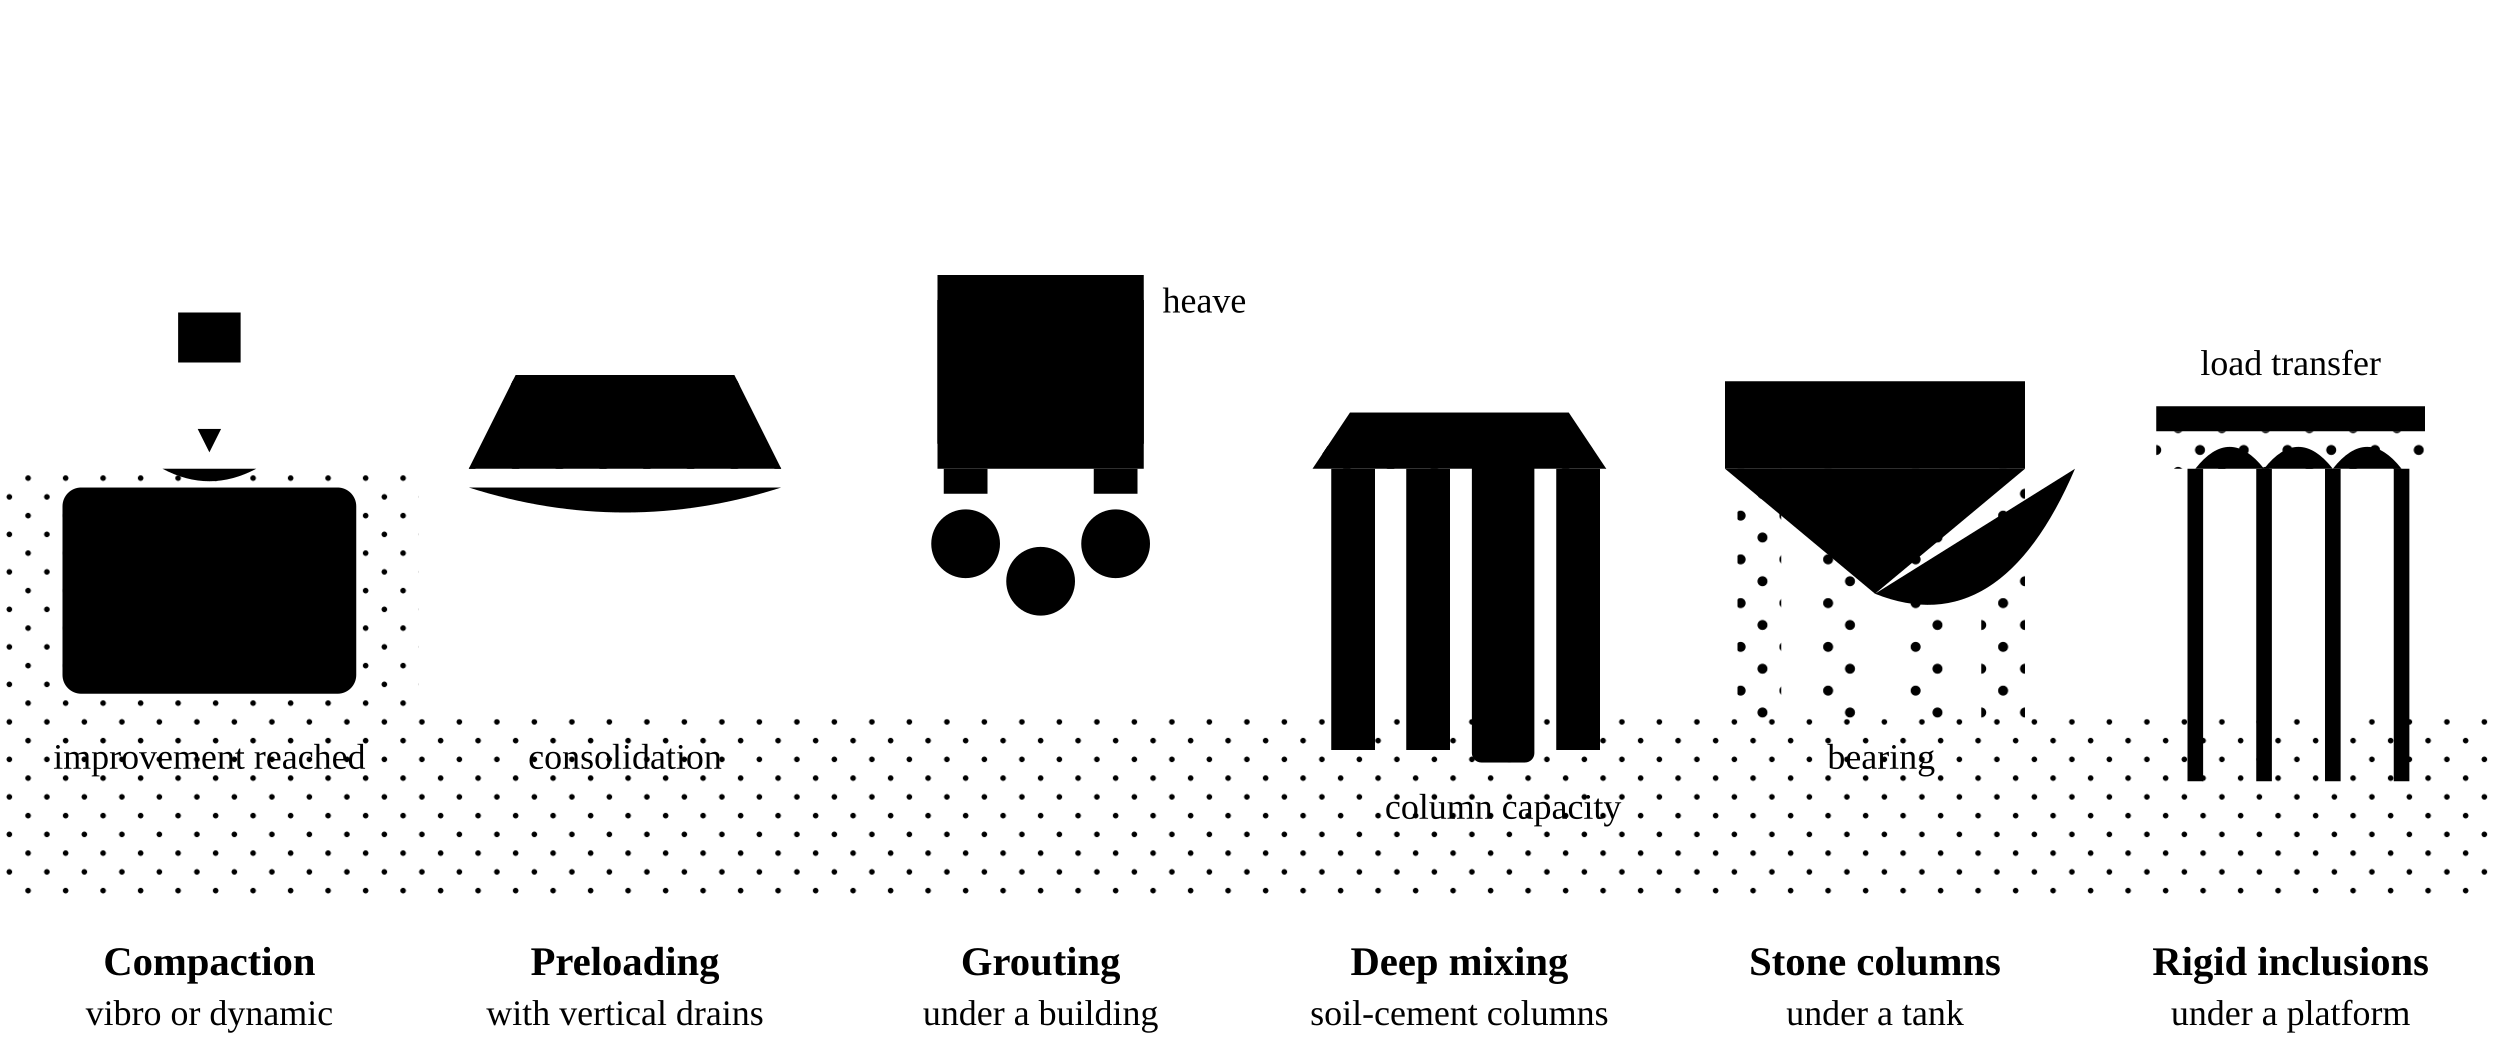
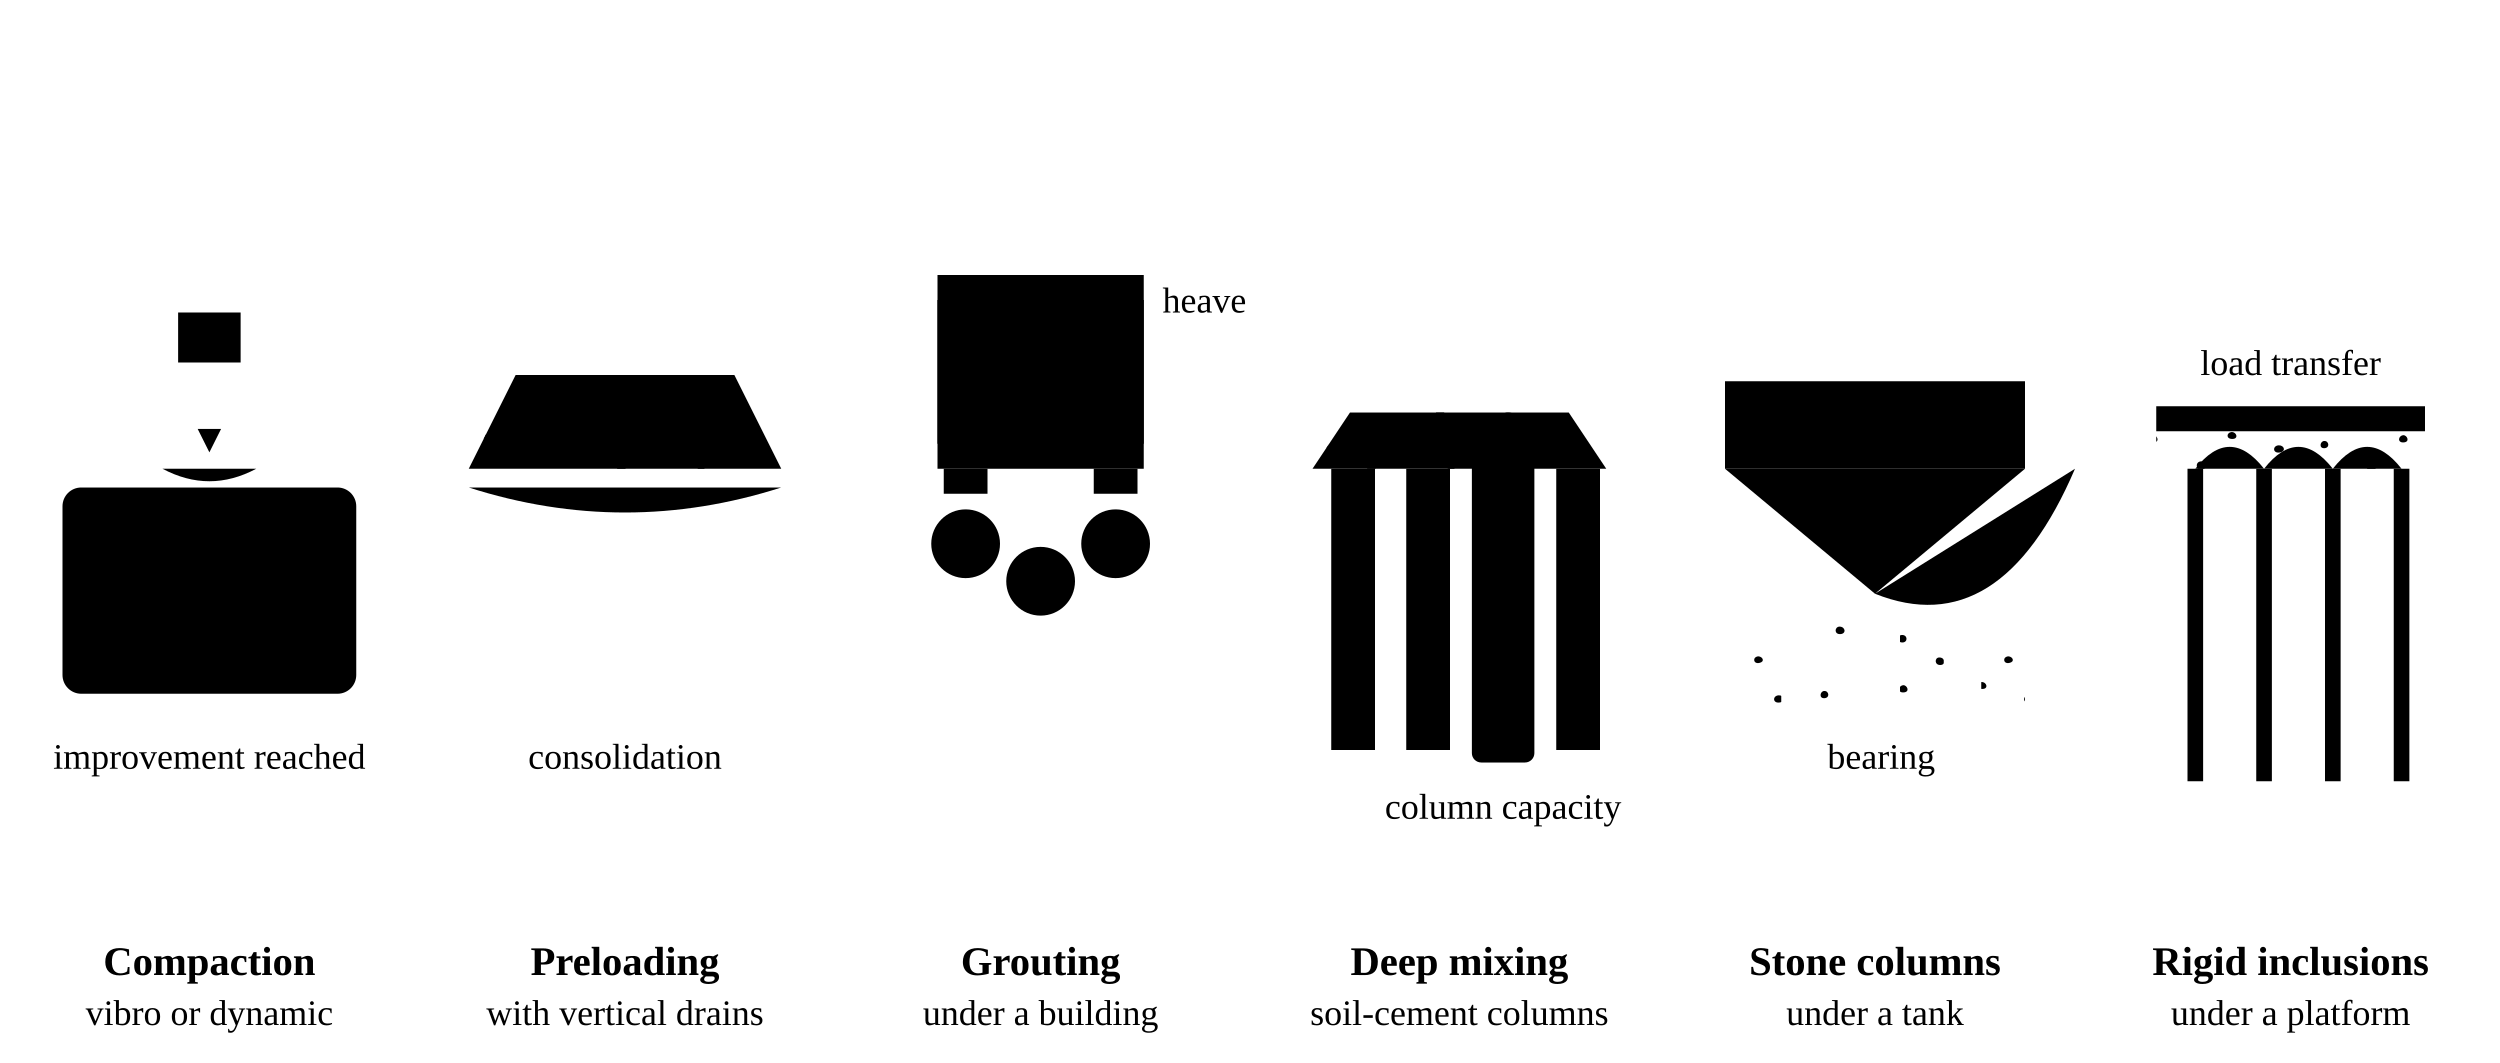
<svg xmlns="http://www.w3.org/2000/svg" class="h-auto w-full" viewBox="0 0 800 340" role="img" aria-label="Six ground improvement methods in one ground cross-section of a loose or soft top layer over sand, with what to check on each. Compaction, vibro or dynamic: the improvement reached. Preloading with vertical drains: consolidation. Grouting under a building: heave. Deep mixing columns: their structural capacity. Stone columns under a tank: bearing. Rigid inclusions under a platform: load transfer.">
  <defs>
-     <pattern id="gi-sand" width="12" height="12" patternUnits="userSpaceOnUse">
-       <circle cx="3" cy="3" r="0.9" class="fill-gray-8" />
-       <circle cx="9" cy="9" r="0.9" class="fill-gray-8" />
+     <pattern id="gi-607" viewBox="2.055 -51.39 49.68 49.68" width="70" height="70" patternUnits="userSpaceOnUse">
+       <path class="fill-none stroke-gray-8" stroke-width="1.2" stroke-linecap="round" d="M16.545-49.493h0M16.545-46.733h0M16.027-44.318h0M12.06-44.145h0M18.615-37.073h0M11.197-33.45h0M18.615-32.933h0M22.583-32.933h0M23.618-35.52h0M22.237-38.97h0M25.515-37.935h0M25.515-41.213h0M23.962-43.455h0M24.308-46.733h0M23.445-49.148h0M25.515-50.7h0M30.69-46.733h0M33.45-46.905h0M31.38-42.248h0M34.485-41.73h0M34.485-38.28h0M28.965-37.245h0M36.728-42.248h0M39.833-43.973h0M41.04-51.045h0M48.63-50.355h0M48.975-44.49h0M46.388-43.11h0M47.078-40.695h0M46.215-37.935h0M46.388-36.038h0M48.975-36.9h0M6.885-15.51h0M7.057-13.958h0M3.607-13.958h0M8.782-7.403h0M2.745-4.642h0M9.645-2.572h0M14.82-6.368h0M13.267-8.61h0M15.51-11.715h0M10.507-8.783h0M13.267-13.785h0M15.337-16.372h0M12.232-16.372h0M13.267-18.96h0M24.48-16.545h0M20.858-14.13h0M24.135-13.095h0M23.445-10.852h0M19.995-7.575h0M26.895-12.75h0M30.862-16.545h0M32.07-20.685h0M36.728-16.028h0M37.59-18.615h0M40.005-19.133h0M40.005-14.13h0M37.417-12.75h0M35.002-9.99h0M40.178-11.37h0M42.248-9.127h0M16.2-36.038h0M28.965-34.485h0M34.83-32.76h0M40.178-32.243h0M37.417-34.14h0M37.935-31.208h0M45.18-27.067h0M41.213-24.653h0M35.347-25.86h0M35.175-23.1h0M35.175-21.03h0M42.765-19.65h0M45.525-17.753h0M49.32-21.375h0M44.663-24.653h0M24.48-19.133h0M20.742-23.503h0M22.583-27.067h0M9.242-32.559h0M6.195-29.828h0M3.78-27.24h0M13.785-22.583h0M11.715-28.103h0M20.34-30.69h0M30.69-29.828h0M27.757-29.828h0M23.1-24.135h0M6.54-37.418h0M8.782-38.625h0M10.162-35.348h0M4.125-33.795h0M46.388-31.208h0M50.01-31.035h0M3.09-45.353h0M14.302-46.905h0M4.642-47.423h0M10.852-41.73h0M14.82-38.28h0M16.717-26.033h0M2.572-21.03h0M50.01-6.195h0M41.73-3.953h0M30-4.642h0M5.16-10.163h0M20.34-10.507h0M27.757-18.098h0M8.092-23.79h0M38.107-25.343h0M46.733-19.995h0M37.417-5.85h0M29.655-25.515h0M21.03-42.248h0M15.682-33.278h0M10.162-50.355h0M40.178-48.975h0M35.175-3.953h0M4.642-23.445h0M49.493-42.42h0M18.097-41.903h0M14.992-40.695h0M12.232-39.66h0M5.505-43.771h0M6.885-49.665h0M11.887-45.87h0M19.823-46.733h0M27.585-46.388h0M27.93-48.63h0M32.07-50.528h0M37.417-45.353h0M26.722-43.973h0M29.137-41.213h0M19.132-39.143h0M7.057-32.415h0M13.095-29.655h0M9.3-28.448h0M5.677-26.033h0M4.297-37.418h0M16.2-30.345h0M14.13-27.067h0M13.095-24.653h0M10.852-23.1h0M10.852-19.478h0M17.925-17.753h0M9.645-13.958h0M12.75-11.198h0M6.195-7.748h0M3.607-8.783h0M8.265-4.642h0M11.37-3.608h0M17.062-2.745h0M17.925-6.195h0M17.407-10.163h0M18.787-11.887h0M20.167-18.615h0M19.823-21.548h0M24.308-30.173h0M25.688-32.933h0M32.243-34.313h0M31.725-37.245h0M21.202-36.21h0M37.935-36.383h0M31.897-39.315h0M36.9-39.143h0M43.11-39.66h0M42.248-41.903h0M43.11-44.145h0M42.593-46.388h0M43.455-48.285h0M48.63-47.423h0M45.87-45.18h0M43.628-35.175h0M40.35-35.175h0M40.35-38.625h0M46.905-33.795h0M43.11-30.345h0M38.452-28.965h0M34.83-28.275h0M32.588-24.48h0M25.515-22.928h0M29.684-19.823h0M33.623-15.51h0M34.14-12.405h0M31.035-10.507h0M29.655-8.265h0M26.895-8.265h0M27.24-15.165h0M22.927-8.61h0M23.79-4.298h0M27.93-3.263h0M45.525-12.233h0M43.455-16.545h0M39.66-16.718h0M39.833-22.755h0M45.18-22.41h0M49.838-18.098h0M50.01-14.13h0M45.87-8.955h0M50.528-10.68h0M46.733-6.368h0M47.423-4.47h0M45.18-3.09h0M38.452-3.435h0M32.932-5.677h0M21.72-2.4h0M3.435-31.38h0M11.197-48.113h0M50.528-27.758h0M51.217-23.1h0M4.125-16.372h0M49.665-33.278h0M48.63-8.955h0M2.4-11.715h0M3.952-2.4h0M51.103-35.434h0M2.917-40.005h0M14.475-42.765h0M22.237-44.663h0M20.513-48.975h0M29.827-44.49h0M33.967-44.49h0M34.658-35.865h0M39.833-46.905h0M46.215-47.078h0M45.353-50.183h0M50.01-39.143h0M7.575-19.133h0M5.505-12.405h0M4.297-6.195h0M14.302-3.435h0M16.545-8.093h0M16.545-20.34h0M21.72-16.372h0M27.24-10.163h0M25.688-5.505h0M30.862-13.613h0M38.107-10.335h0M36.21-7.92h0M40.005-6.54h0M19.478-34.658h0M26.378-35.52h0M31.38-32.07h0M37.935-21.893h0M48.285-15.855h0M34.658-18.615h0M27.585-20.858h0M13.785-31.898h0M9.817-26.205h0M47.595-29.138h0M7.057-40.695h0M7.92-47.94h0M4.47-49.838h0M47.94-25.86h0M32.415-8.093h0M19.823-3.263h0M17.235-22.755h0M30.69-27.758h0M47.768-23.618h0M38.798-41.213h0M28.275-39.315h0M11.025-37.763h0M36.21-48.458h0M42.765-37.245h0M48.63-12.06h0M5.677-3.435h0M3.952-42.42h0M13.785-49.665h0M31.38-48.458h0M3.952-29.483h0M7.23-34.313h0M4.297-18.96h0M10.536-15.597h0M8.955-10.335h0M11.37-6.195h0M17.235-14.82h0M25.515-28.103h0M19.995-28.103h0M27.757-31.898h0M44.318-32.933h0M42.593-12.233h0M42.593-22.238h0M40.522-27.067h0M49.838-2.918h0M43.973-6.195h0M32.76-2.4h0M18.96-50.873h0M21.548-5.29h0M26.032-25.86h0M29.31-23.273h0M42.765-28.448h0M7.057-21.893h0M9.127-45.18h0M33.967-30.431h0M13.267-36.038h0M18.787-44.318h0M6.712-45.698h0M6.54-28.103h0M17.235-28.448h0M22.583-21.03h0M45.698-14.475h0M16.89-4.642h0M36.382-50.7h0M51.217-8.093h0M50.7-48.803h0M51.39-16.718h0M50.7-43.973h0M51.045-25.17h0M29.482-50.355h0M16.545-49.493h0M23.962-43.455h0M48.975-36.9h0M31.523-18.328h0M23.445-10.852h0M40.005-14.13h0M10.68-30.115h0M8.667-42.19h0M17.005-38.597h0M25.688-32.933h0M36.9-39.143h0M43.455-48.285h0M33.248-26.809h0M51.217-23.1h0M9.386-17.465h0M11.37-6.195h0M32.76-2.4h0M42.765-28.448h0M19.305-25.803h0M51.217-8.093h0" />
    </pattern>
-     <pattern id="gi-clay" width="20" height="8" patternUnits="userSpaceOnUse">
-       <path d="M0 2H8M10 6H18" class="stroke-gray-8" stroke-width="0.75" />
+     <pattern id="gi-620" viewBox="0 -53.584 53.584 53.584" width="100" height="100" patternUnits="userSpaceOnUse">
+       <path class="fill-none stroke-gray-8" stroke-width="0.5" d="M3.776-52.32H0M6.357-52.32h6.369M15.273-52.32h6.37M24.19-52.32h6.369M33.106-52.32h6.37M42.023-52.32h6.37M53.584-52.32h-2.645M8.108-49.186H1.739M17.024-49.186h-6.369M25.941-49.186h-6.369M34.858-49.186h-6.369M43.774-49.186h-6.369M46.322-49.186h6.369M0-46.216h2.024M10.975-46.216H4.606M13.521-46.216h6.37M22.438-46.216h6.37M31.355-46.216h6.369M40.271-46.216h6.37M49.188-46.216h4.396M7.312-43.411H.943M16.229-43.411h-6.37M25.146-43.411h-6.37M34.062-43.411h-6.37M42.979-43.411h-6.37M45.526-43.411h6.37M1.706-40.44H0M4.287-40.44h6.368M19.572-40.44h-6.369M22.12-40.44h6.369M31.036-40.44h6.369M39.953-40.44h6.369M48.87-40.44h4.714M5.242-37.437H0M14.159-37.437H7.79M23.075-37.437h-6.369M25.623-37.437h6.369M34.539-37.437h6.369M43.456-37.437h6.369M53.584-37.437h-1.211M2.184-34.27H0M11.134-34.27H4.765M13.681-34.27h6.369M28.967-34.27h-6.369M37.883-34.27h-6.368M46.8-34.27h-6.369M53.584-34.27h-4.236M6.675-31.356H.306M15.592-31.356H9.223M24.509-31.356H18.14M27.056-31.356h6.369M35.973-31.356h6.369M44.889-31.356h6.369M3.458-28.387H0M6.038-28.387h6.369M21.324-28.387h-6.369M30.24-28.387h-6.369M32.788-28.387h6.369M41.705-28.387h6.368M50.621-28.387h2.963M7.949-25.535H1.58M16.865-25.535h-6.369M25.782-25.535h-6.369M28.33-25.535h6.368M43.615-25.535h-6.369M46.163-25.535h6.369M2.98-22.446H0M11.93-22.446H5.561M14.477-22.446h6.369M23.394-22.446h6.369M32.311-22.446h6.369M41.227-22.446h6.369M50.144-22.446h3.44M6.834-19.312H.465M15.751-19.312H9.382M24.668-19.312h-6.369M27.215-19.312h6.369M42.501-19.312h-6.369M45.049-19.312h6.368M0-16.342h2.184M4.765-16.342h6.369M20.05-16.342h-6.369M22.598-16.342h6.369M31.515-16.342h6.368M40.431-16.342H46.8M49.348-16.342h4.236M6.038-13.371H0M14.955-13.371H8.586M23.871-13.371h-6.369M26.419-13.371h6.369M35.336-13.371h6.369M44.252-13.371h6.369M53.584-13.371h-.415M0-10.575h3.14M12.089-10.575H5.72M14.637-10.575h6.369M23.553-10.575h6.369M32.47-10.575h6.369M47.755-10.575h-6.369M50.303-10.575h3.281M8.268-7.44h-6.37M17.184-7.44h-6.37M26.101-7.44h-6.369M35.018-7.44h-6.37M37.564-7.44h6.37M46.481-7.44h6.37M4.732-4.471H0M7.312-4.471h6.369M16.229-4.471h6.369M25.146-4.471h6.369M34.062-4.471h6.369M42.979-4.471h6.369M51.896-4.471h1.688M8.586-1.501H2.217M17.502-1.501h-6.368M26.419-1.501H20.05M35.336-1.501h-6.369M44.252-1.501h-6.369M53.169-1.501H46.8" />
    </pattern>
-     <pattern id="gi-fill" width="14" height="14" patternUnits="userSpaceOnUse">
-       <g class="fill-none stroke-gray-8" stroke-width="0.75">
-         <circle cx="4" cy="4" r="1.6" />
-         <circle cx="11" cy="11" r="1.6" />
-       </g>
+     <pattern id="gi-601" viewBox="1.888 -55.518 54.125 54.125" width="80" height="80" patternUnits="userSpaceOnUse">
+       <path class="fill-none stroke-gray-8" stroke-width="1.2" stroke-linecap="round" d="M27.105 -29.17h0M2.72 -43.255h0M5.25 -41.825h0M7.945 -43.585h0M7.945 -40.505h0M11.3 -42.595h0M14.27 -43.64h0M11.355 -39.075h0M14.733 -37.067h0M14.567 -40.233h0M17.13 -42.375h0M20.212 -44.4h0M6.075 -38.415h0M3.05 -38.91h0M4.535 -35.94h0M7.67 -35.28h0M10.915 -35.39h0M18.12 -37.535h0M16.733 -34.567h0M13.995 -33.245h0M19.66 -34.455h0M21.53 -37.315h0M20.485 -41.66h0M11.275 -46.088h0M24.83 -43.2h0M23.455 -40.45h0M24.5 -37.315h0M22.96 -34.345h0M26.865 -40.065h0M28.845 -42.65h0M28.02 -37.37h0M26.205 -34.18h0M30.55 -39.13h0M2.94 -33.135h0M6.13 -32.64h0M9.375 -32.42h0M32.42 -42.045h0M32.15 -36.9h0M34.9 -38.4h0M33.41 -33.685h0M36.765 -34.62h0M38.195 -37.975h0M38.085 -42.485h0M41.165 -39.625h0M43.145 -42.65h0M45.235 -39.515h0M42.43 -36.215h0M40.065 -33.465h0M46.72 -42.375h0M50.65 -46.4h0M53.9 -49.15h0M54.4 -45.15h0M51.525 -50.65h0M48.4 -48.15h0M44.9 -49.775h0M47.588 -51.025h0M54.338 -53.588h0M49.025 -54.275h0M45.213 -53.838h0M45.088 -45.588h0M42.213 -51.9h0M39.15 -53.4h0M36.233 -54.67h0M38.838 -50.463h0M37.15 -47.713h0M34.963 -44.338h0M33.775 -48.15h0M33.463 -51.775h0M29.65 -49.275h0M31.275 -45.4h0M31.4 -54.4h0M30.15 -51.4h0M27.9 -54.15h0M24.587 -54.713h0M26.212 -48.65h0M24.337 -46.213h0M22.837 -48.525h0M24.712 -51.713h0M20.837 -51.713h0M7.9 -46.463h0M4.9 -45.463h0M2.4 -47.525h0M10.212 -48.9h0M12.712 -51.025h0M11.15 -54.713h0M9.65 -52.15h0M7.567 -55.067h0M5.713 -50.025h0M6.4 -52.4h0M3.4 -54.9h0M2.4 -51.275h0M19.962 -49.525h0M19.837 -47.213h0M15.837 -45.838h0M16.525 -49.9h0M18.212 -53.9h0M15.9 -52.4h0M14.4 -54.9h0M41.525 -48.525h0M39.9 -45.15h0M49.58 -40.34h0M50.15 -43.9h0M53.9 -26.65h0M54.9 -23.9h0M54.65 -30.15h0M48.81 -36.985h0M52.65 -38.65h0M52.4 -32.9h0M51.9 -5.15h0M49.745 -33.74h0M54.4 -35.15h0M49.25 -27.69h0M47.847 -31.32h0M44.052 -32.145h0M41.825 -29.175h0M45.29 -28.597h0M35.06 -30.495h0M32.007 -30.743h0M28.542 -31.073h0M24.747 -31.237h0M21.86 -31.815h0M17.817 -31.733h0M13.527 -30.577h0M4.452 -30.33h0M7.422 -29.093h0M6.35 -26.452h0M3.462 -27.608h0M4.37 -24.638h0M8 -23.317h0M9.732 -26.288h0M11.3 -23.647h0M12.867 -27.112h0M14.187 -24.308h0M16.415 -25.298h0M15.507 -28.02h0M18.56 -27.525h0M21.53 -26.37h0M23.097 -28.597h0M19.962 -24.142h0M17.487 -22.823h0M14.765 -21.585h0M12.207 -21.42h0M9.072 -20.925h0M6.432 -20.347h0M3.545 -18.945h0M2.802 -15.645h0M5.525 -17.048h0M8.577 -17.955h0M8.33 -15.315h0M5.855 -13.665h0M3.05 -11.932h0M5.855 -10.86h0M9.155 -12.427h0M11.3 -14.242h0M12.537 -11.355h0M15.095 -12.922h0M17.075 -11.107h0M19.302 -13.335h0M16.415 -15.397h0M13.692 -15.975h0M13.527 -18.945h0M16.497 -18.532h0M18.972 -19.935h0M19.467 -16.388h0M22.685 -16.718h0M22.107 -14.077h0M23.015 -11.437h0M25.242 -12.592h0M28.295 -13.17h0M27.47 -10.2h0M25.572 -15.397h0M26.232 -18.038h0M28.625 -21.09h0M24.665 -20.43h0M22.602 -22.08h0M23.427 -24.555h0M26.397 -22.987h0M28.46 -24.968h0M25.902 -26.618h0M30.605 -27.772h0M33.575 -28.02h0M34.977 -24.472h0M32.915 -22.327h0M34.152 -19.522h0M36.627 -20.677h0M38.69 -23.647h0M37.535 -27.442h0M41.165 -26.452h0M45.372 -25.628h0M42.072 -22.905h0M40.175 -20.347h0M43.722 -19.77h0M47.187 -19.11h0M49.992 -21.173h0M54.117 -20.677h0M51.807 -23.812h0M48.672 -24.472h0M49.085 -16.14h0M51.233 -18.9h0M51.642 -13.252h0M53.787 -10.2h0M49.167 -11.685h0M46.032 -14.242h0M44.795 -16.882h0M41.247 -16.635h0M42.732 -13.747h0M43.475 -10.942h0M40.175 -11.437h0M38.442 -13.995h0M35.637 -15.81h0M36.71 -12.097h0M32.997 -13.912h0M29.15 -16.65h0M31.347 -10.777h0M34.482 -10.035h0M54.447 -5.91h0M54.447 -2.445h0M50.817 -8.22h0M47.682 -6.075h0M49.332 -3.27h0M46.197 -9.375h0M42.815 -7.477h0M44.217 -4.59h0M46.567 -3.067h0M41.9 -2.4h0M39.233 -2.733h0M39.9 -4.733h0M36.9 -4.4h0M31.15 -19.4h0M32.9 -16.9h0M33.41 -3.105h0M34.977 -6.487h0M38.277 -9.045h0M32.172 -7.807h0M28.625 -7.642h0M26.067 -6.075h0M27.8 -2.857h0M24.417 -8.55h0M22.19 -7.065h0M23.84 -4.177h0M21.9 -2.733h0M18.807 -8.137h0M20.21 -5.167h0M18.725 -2.692h0M16.745 -5.827h0M15.177 -8.962h0M11.795 -8.88h0M8.66 -9.622h0M2.72 -8.467h0M7.175 -6.322h0M10.31 -6.24h0M9.65 -2.94h0M14.27 -2.857h0M6.432 -3.765h0M3.132 -5.167h0M3.71 -2.692h0" />
+       <path class="fill-none stroke-gray-8" stroke-width="0.5" d="M22.15-54.65c1.312,0,1.562,1.562,0.188,1.625    S21.087-54.588,22.15-54.65zM35.65-52.838c1.312-0.062,1.375,1.625,0.125,1.625    S34.525-52.713,35.65-52.838zM43.713-47.963c1.312-0.062,1.625,1.562,0.312,1.625    S42.713-47.9,43.713-47.963zM28.275-46.025c1-0.062,1.438,1.375,0.188,1.5    S27.087-45.9,28.275-46.025zM35.963-41.963c0.812-0.062,1.562,1.438,0.125,1.562    S34.838-41.838,35.963-41.963zM14.025-49.275c1.188,0.062,1.25,1.5,0.125,1.562    S12.837-49.213,14.025-49.275zM4.588-48.213c1,0.062,1.5,1.188,0.188,1.438    S3.275-48.088,4.588-48.213zM18.837-40.713c1.062-0.062,1.312,1.5,0.062,1.562    S17.962-40.65,18.837-40.713zM9.025-39.775c1.25,0,1.625,1.375,0.125,1.562    S7.65-39.713,9.025-39.775zM30.025-35.088c0,1.312-1.812,1.25-1.938,0.062    S29.9-36.338,30.025-35.088zM38.088-31.587c1.188,0,1.312,1.5,0.125,1.625    S36.713-31.525,38.088-31.587zM47.275-35.4c0,1.25-1.75,1.375-1.875,0.125    S47.15-36.713,47.275-35.4zM52.9-42.65c1.125-0.062,1.625,1.5,0.188,1.5    S51.838-42.525,52.9-42.65zM51.213-52.963c-1.116,0.154-1.188-1.375-0.312-1.5    S53.025-53.213,51.213-52.963zM51.9-30.15c1.188-0.062,1.312,1.438,0.188,1.5    S50.65-29.9,51.9-30.15zM46.9-22.4c0,1.125-1.938,1.125-1.938,0.062S46.838-23.775,46.9-22.4    zM38.525-18.4c1.312-0.062,1.25,1.438,0.188,1.5    S37.15-18.275,38.525-18.4zM54.775-15.525c0,1.312-1.875,1.188-1.938,0.125    S54.588-16.775,54.775-15.525zM31.025-25.837c1.188,0,1.563,1.5,0.188,1.625    C29.837-24.087,29.962-25.775,31.025-25.837zM21.087-30.15c0,1.312-1.812,1.375-1.812,0.062    S21.025-31.587,21.087-30.15zM30.712-15.212c0.875,0,1.625,1.812,0.062,1.75    C29.212-13.525,29.275-15.275,30.712-15.212zM21.65-21.025c1.062,0.062,1.375,1.688,0.062,1.75    S20.587-20.962,21.65-21.025zM12.025-17.587c0,1.125-1.875,1.625-1.938,0.125    S11.9-18.9,12.025-17.587zM11.525-29.212c0.062,1.688-1.75,1.625-1.812,0.312    S11.275-30.212,11.525-29.212zM3.963-23.275c1.125,0,1.375,2,0.062,2S2.338-23.087,3.963-23.275zM6.025-8.087C6.088-6.963,3.9-6.65,3.838-7.963    S5.9-9.587,6.025-8.087zM14.212-6.025c1.125,0,1.5,1.688,0.125,1.812    S12.587-5.9,14.212-6.025zM21.337-11.275c1.188-0.062,1.25,1.562,0.125,1.625    S19.66-11.113,21.337-11.275zM31.712-5.338c0,1.188-1.875,1.312-1.875,0.125    S31.65-6.525,31.712-5.338zM40.525-7.588c0,1.25-1.75,1.25-1.875,0.125    S40.338-9.025,40.525-7.588zM49.15-10.337c1.188-0.062,1.438,1.625,0.25,1.75    S47.713-10.212,49.15-10.337z" />
    </pattern>
    <marker id="gi-load" viewBox="0 0 10 10" refX="9" refY="5" markerWidth="6" markerHeight="6" orient="auto-start-reverse">
      <path d="M0 0L10 5L0 10z" class="fill-doc-text" />
    </marker>
  </defs>
-   <rect x="0" y="150" width="134" height="80" fill="url(#gi-sand)" />
-   <rect x="134" y="150" width="666" height="80" fill="url(#gi-clay)" />
-   <rect x="0" y="230" width="800" height="58" fill="url(#gi-sand)" />
-   <path d="M150 150L165 120H235L250 150z" fill="url(#gi-fill)" />
-   <path d="M420 150L432 132H502L514 150z" fill="url(#gi-fill)" />
-   <rect x="690" y="138" width="86" height="12" fill="url(#gi-fill)" />
+   <rect x="0" y="150" width="134" height="80" fill="url(#gi-607)" />
+   <rect x="134" y="150" width="666" height="80" fill="url(#gi-620)" />
+   <rect x="0" y="230" width="800" height="58" fill="url(#gi-607)" />
+   <path d="M150 150L165 120H235L250 150z" fill="url(#gi-601)" />
+   <path d="M420 150L432 132H502L514 150z" fill="url(#gi-601)" />
+   <rect x="690" y="138" width="86" height="12" fill="url(#gi-601)" />
  <g class="fill-none stroke-doc-line">
    <path d="M0 230H800M134 150V230" class="stroke-gray-7" stroke-width="0.75" />
    <path d="M0 150H52Q67 158 82 150H150L165 120H235L250 150H420L432 132H502L514 150H800" stroke-width="1.5" />
  </g>
  <path d="M158 150V230M172 150V230M186 150V230M200 150V230M214 150V230M228 150V230M242 150V230" class="fill-none stroke-doc-text" stroke-width="1" stroke-dasharray="3 2" />
  <g class="stroke-doc-text" stroke-width="1.25">
    <path d="M67 70V100" class="fill-none" stroke-width="1" />
    <rect x="57" y="100" width="20" height="16" class="fill-gray-5" />
    <g class="fill-gray-4" stroke-width="1">
      <circle cx="309" cy="174" r="11" />
      <circle cx="357" cy="174" r="11" />
      <circle cx="333" cy="186" r="11" />
    </g>
    <rect x="300" y="96" width="66" height="54" class="fill-doc-surface" />
    <rect x="302" y="150" width="14" height="8" class="fill-gray-5" />
    <rect x="350" y="150" width="14" height="8" class="fill-gray-5" />
    <g class="fill-gray-4" stroke-width="1">
      <rect x="426" y="150" width="14" height="90" />
      <rect x="450" y="150" width="14" height="90" />
      <rect x="474" y="150" width="14" height="90" />
      <rect x="498" y="150" width="14" height="90" />
    </g>
    <rect x="552" y="122" width="96" height="28" class="fill-doc-surface" />
-     <g fill="url(#gi-fill)" stroke-width="1">
+     <g fill="url(#gi-601)" stroke-width="1">
      <rect x="556" y="150" width="14" height="80" />
      <rect x="582" y="150" width="14" height="80" />
      <rect x="608" y="150" width="14" height="80" />
      <rect x="634" y="150" width="14" height="80" />
    </g>
    <g class="fill-gray-5" stroke-width="1">
      <rect x="700" y="150" width="5" height="100" />
      <rect x="722" y="150" width="5" height="100" />
      <rect x="744" y="150" width="5" height="100" />
      <rect x="766" y="150" width="5" height="100" />
    </g>
    <rect x="690" y="130" width="86" height="8" class="fill-gray-5" />
  </g>
  <path d="M67 120V144" class="fill-none stroke-doc-text" stroke-width="1.25" marker-end="url(#gi-load)" />
  <g class="fill-none stroke-doc-accent" stroke-width="1.5" stroke-dasharray="5 3">
    <rect x="20" y="156" width="94" height="66" rx="6" />
    <path d="M150 156Q200 172 250 156" />
    <rect x="300" y="88" width="66" height="54" />
    <rect x="471" y="146" width="20" height="98" rx="3" />
    <path d="M552 150L600 190L648 150M600 190Q640 206 664 150" />
    <path d="M702.5 150Q713.5 136 724.5 150M724.5 150Q735.5 136 746.5 150M746.5 150Q757.5 136 768.5 150" />
  </g>
  <g class="fill-doc-accent-text" font-size="11.5" text-anchor="middle">
    <text x="67" y="246">improvement reached</text>
    <text x="200" y="246">consolidation</text>
    <text x="372" y="100" text-anchor="start">heave</text>
    <text x="481" y="262">column capacity</text>
    <text x="602" y="246">bearing</text>
    <text x="733" y="120">load transfer</text>
  </g>
  <g text-anchor="middle">
    <g class="fill-doc-text" font-size="13" font-weight="600">
      <text x="67" y="312">Compaction</text>
      <text x="200" y="312">Preloading</text>
      <text x="333" y="312">Grouting</text>
      <text x="467" y="312">Deep mixing</text>
      <text x="600" y="312">Stone columns</text>
      <text x="733" y="312">Rigid inclusions</text>
    </g>
    <g class="fill-doc-muted" font-size="11.5">
      <text x="67" y="328">vibro or dynamic</text>
      <text x="200" y="328">with vertical drains</text>
      <text x="333" y="328">under a building</text>
      <text x="467" y="328">soil-cement columns</text>
      <text x="600" y="328">under a tank</text>
      <text x="733" y="328">under a platform</text>
    </g>
  </g>
</svg>
